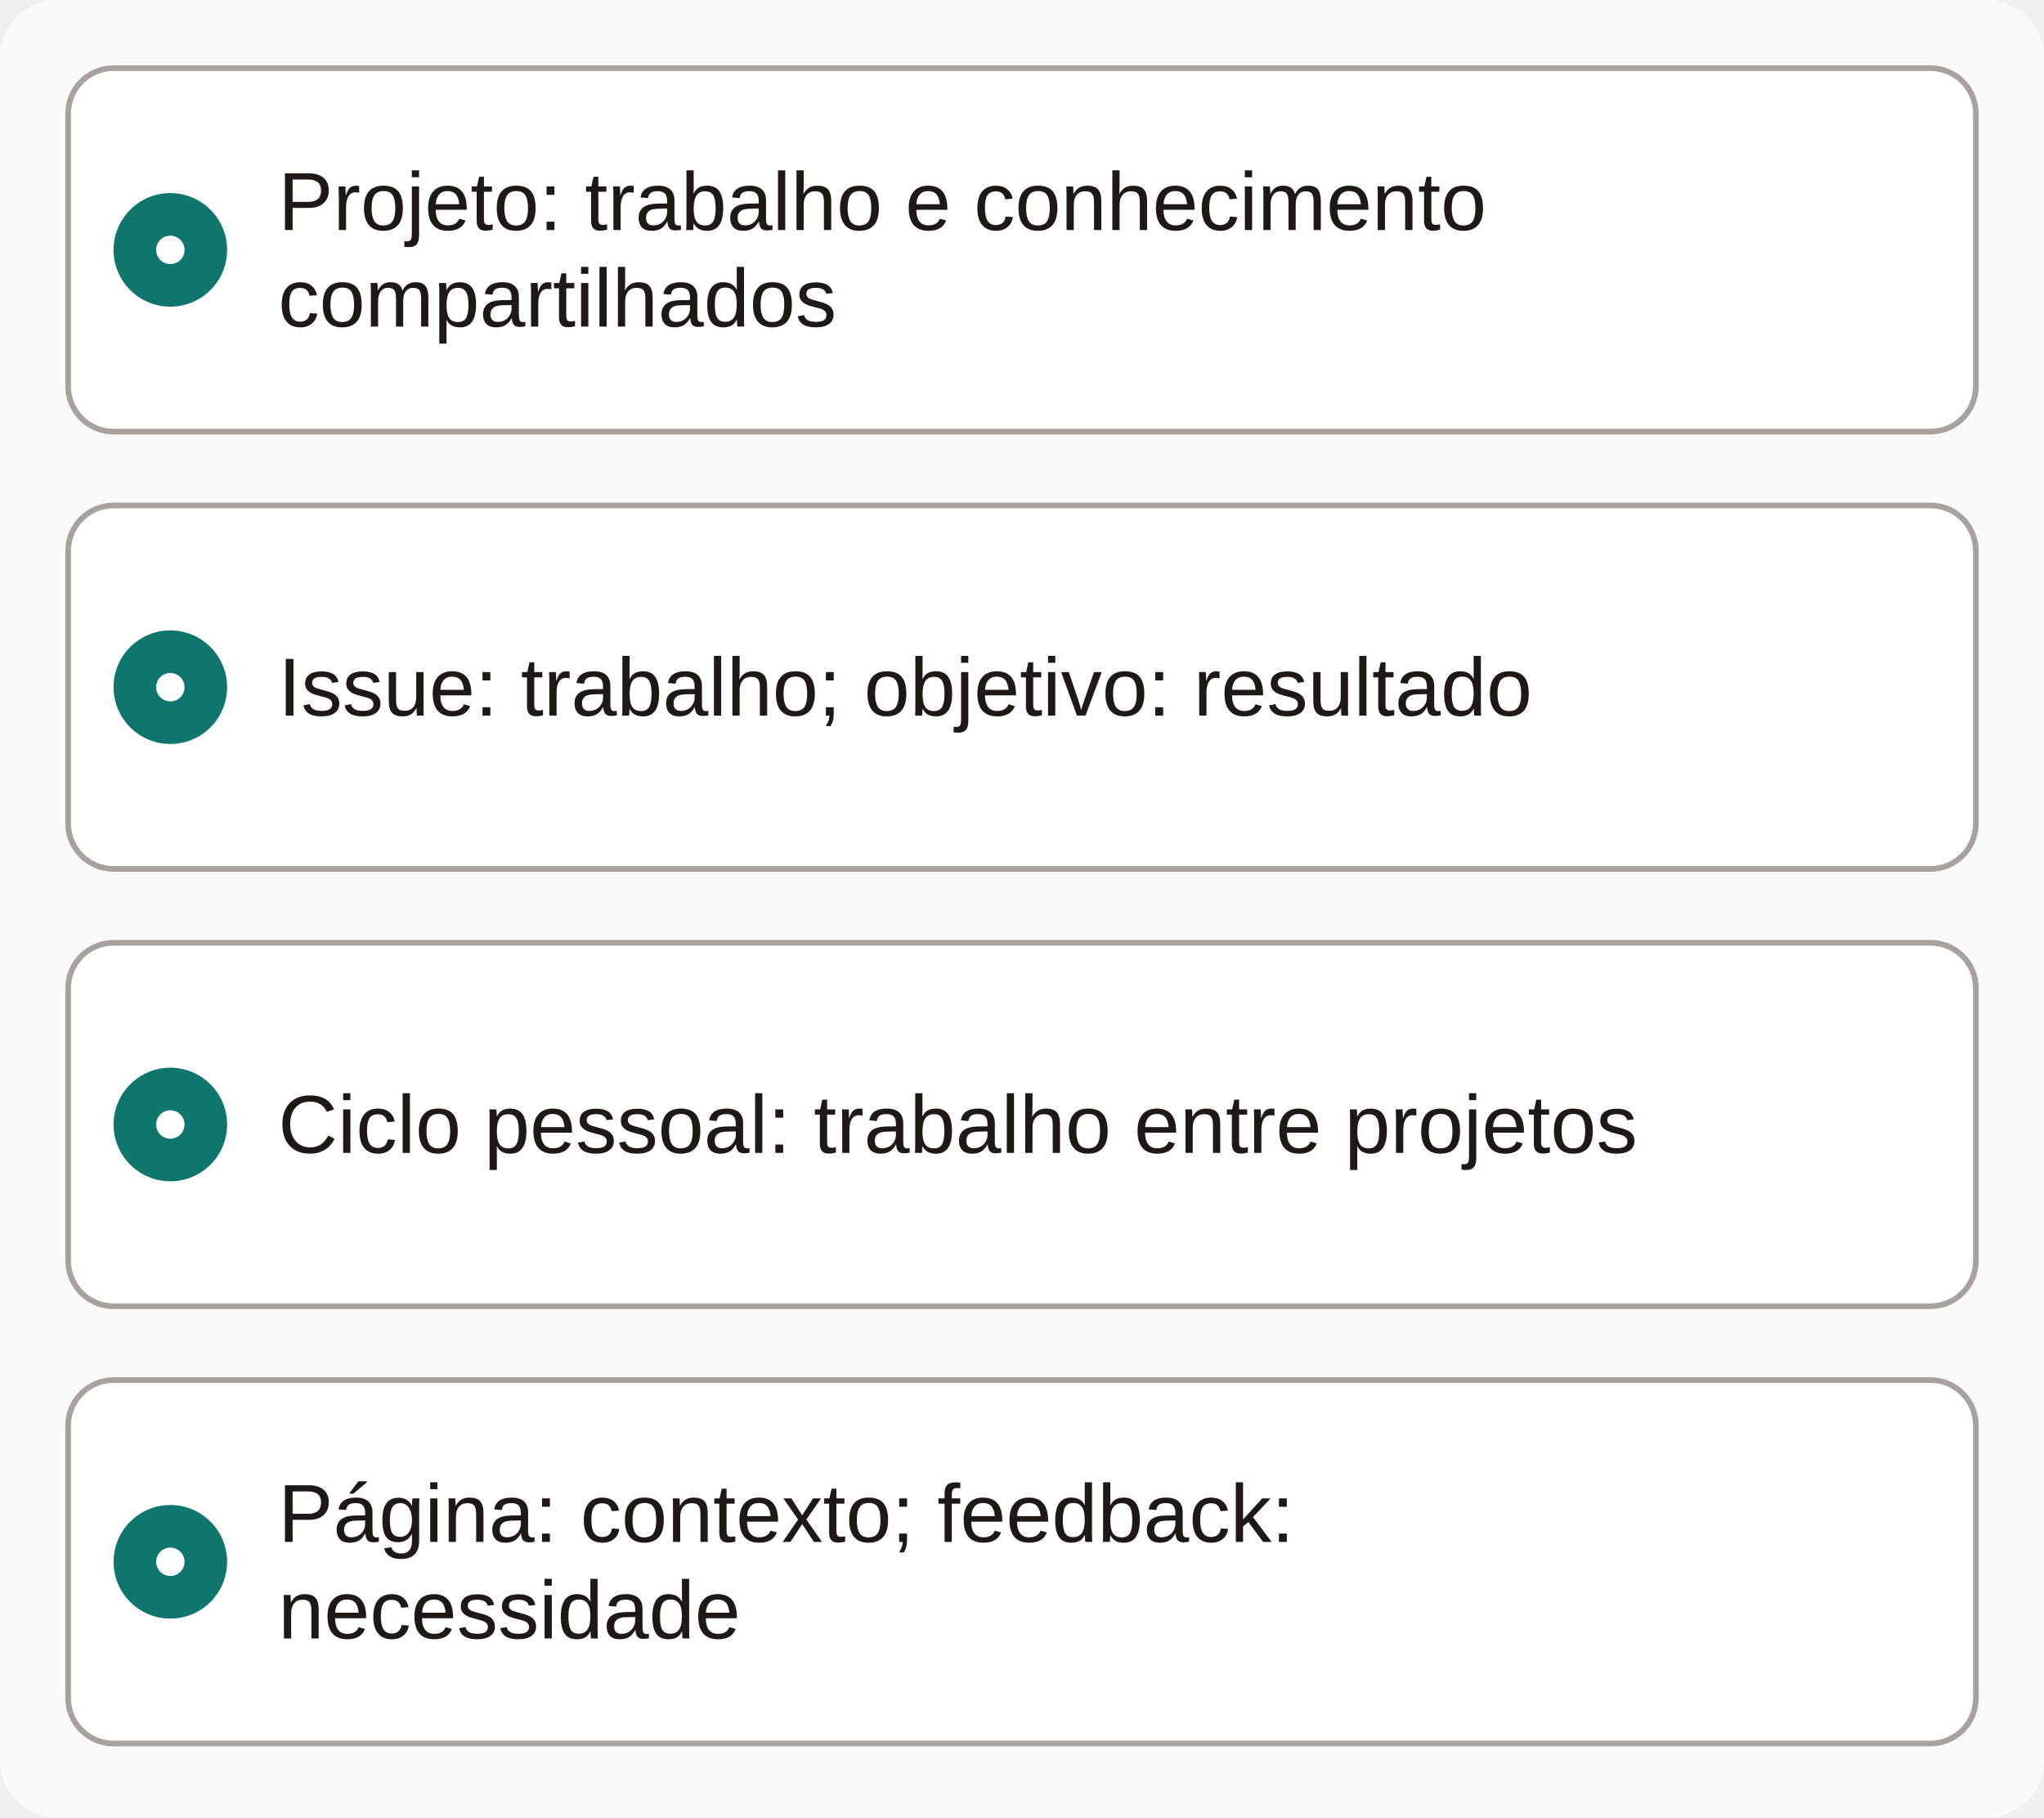
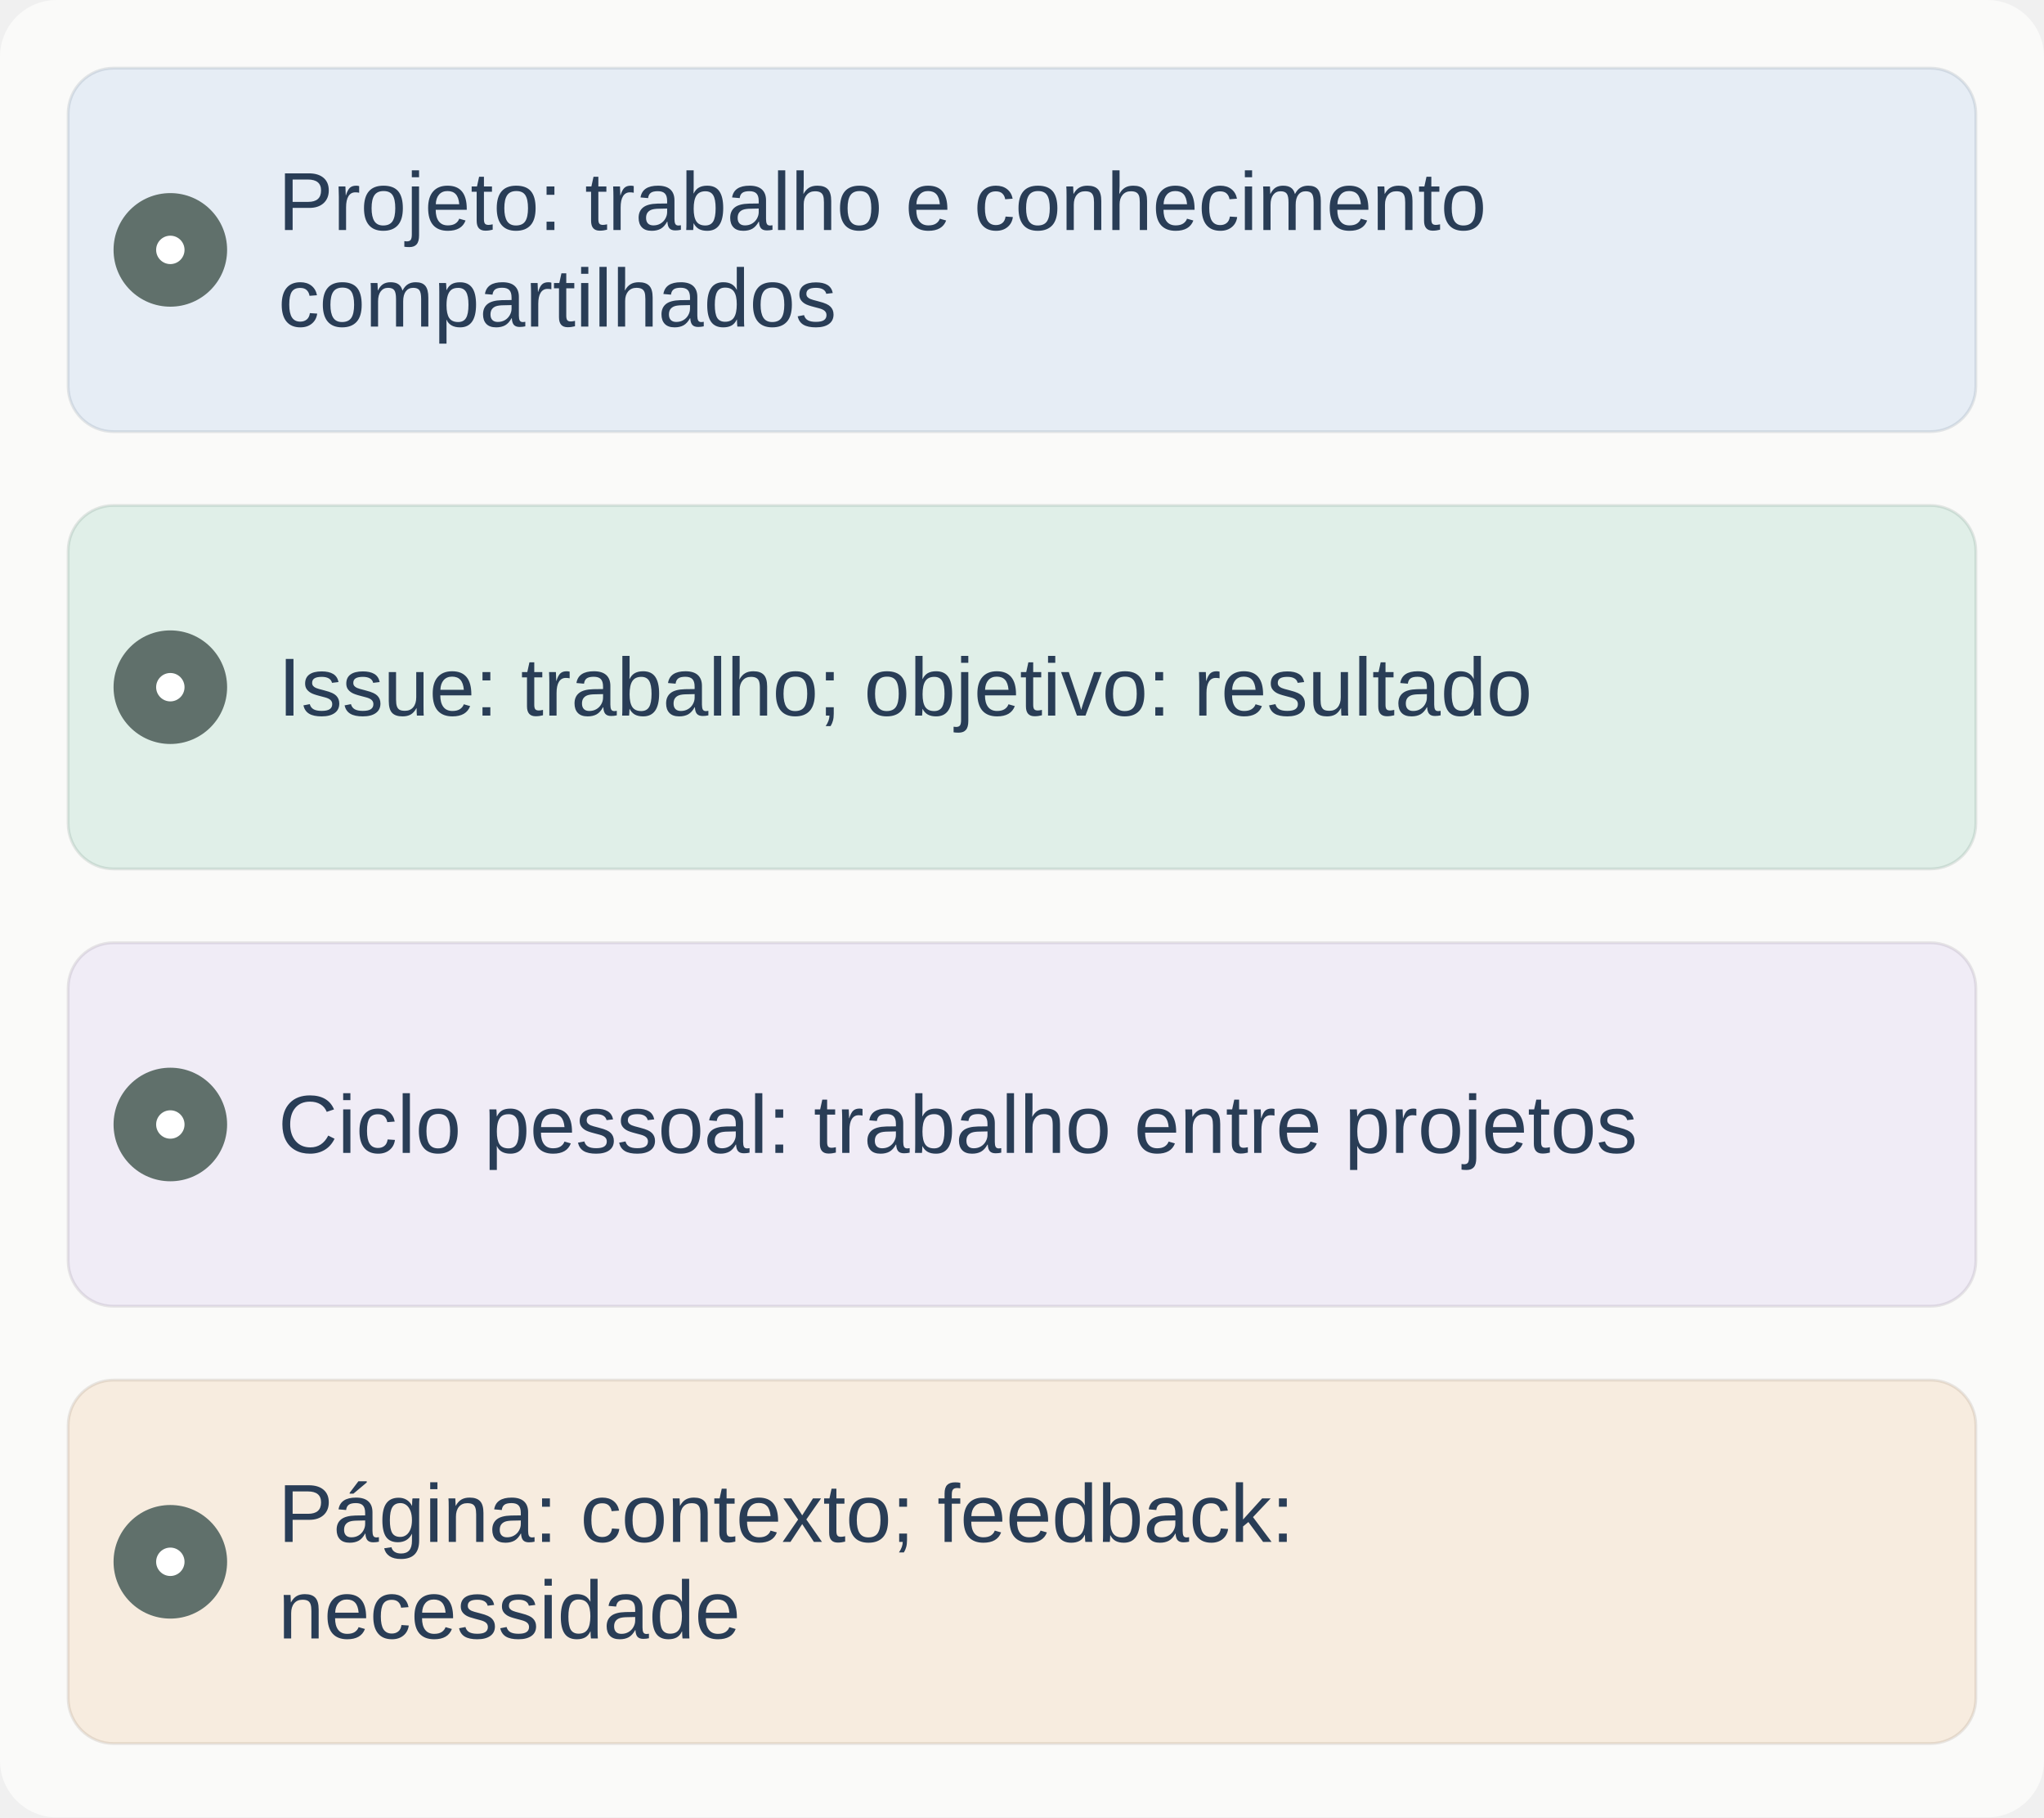
<svg xmlns="http://www.w3.org/2000/svg" width="720" height="640" viewBox="0 0 720 640" role="img" aria-labelledby="title desc">
  <rect width="720" height="640" rx="20" fill="#fafaf9" />
-   <rect x="24" y="24" width="672" height="128" rx="16" fill="#ffffff" stroke="#a8a29e" stroke-width="2" />
-   <circle cx="60" cy="88" r="20" fill="#0f766e" />
+   <rect x="24" y="24" width="672" height="128" rx="16" fill="#e6edf5" stroke="#293d56" stroke-width="1" stroke-opacity="0.12" />
+   <circle cx="60" cy="88" r="20" fill="#60706b" />
  <circle cx="60" cy="88" r="5" fill="#ffffff" />
-   <text x="98" y="81" font-family="Arial, sans-serif" font-size="29" fill="#1c1917">Projeto: trabalho e conhecimento</text>
-   <text x="98" y="115" font-family="Arial, sans-serif" font-size="29" fill="#1c1917">compartilhados</text>
-   <rect x="24" y="178" width="672" height="128" rx="16" fill="#ffffff" stroke="#a8a29e" stroke-width="2" />
-   <circle cx="60" cy="242" r="20" fill="#0f766e" />
+   <text x="98" y="81" font-family="Arial, sans-serif" font-size="29" fill="#293d56">Projeto: trabalho e conhecimento</text>
+   <text x="98" y="115" font-family="Arial, sans-serif" font-size="29" fill="#293d56">compartilhados</text>
+   <rect x="24" y="178" width="672" height="128" rx="16" fill="#e0efe8" stroke="#1e4436" stroke-width="1" stroke-opacity="0.12" />
+   <circle cx="60" cy="242" r="20" fill="#60706b" />
  <circle cx="60" cy="242" r="5" fill="#ffffff" />
-   <text x="98" y="252" font-family="Arial, sans-serif" font-size="29" fill="#1c1917">Issue: trabalho; objetivo: resultado</text>
-   <rect x="24" y="332" width="672" height="128" rx="16" fill="#ffffff" stroke="#a8a29e" stroke-width="2" />
-   <circle cx="60" cy="396" r="20" fill="#0f766e" />
+   <text x="98" y="252" font-family="Arial, sans-serif" font-size="29" fill="#293d56">Issue: trabalho; objetivo: resultado</text>
+   <rect x="24" y="332" width="672" height="128" rx="16" fill="#f0ecf6" stroke="#433352" stroke-width="1" stroke-opacity="0.12" />
+   <circle cx="60" cy="396" r="20" fill="#60706b" />
  <circle cx="60" cy="396" r="5" fill="#ffffff" />
-   <text x="98" y="406" font-family="Arial, sans-serif" font-size="29" fill="#1c1917">Ciclo pessoal: trabalho entre projetos</text>
-   <rect x="24" y="486" width="672" height="128" rx="16" fill="#ffffff" stroke="#a8a29e" stroke-width="2" />
-   <circle cx="60" cy="550" r="20" fill="#0f766e" />
+   <text x="98" y="406" font-family="Arial, sans-serif" font-size="29" fill="#293d56">Ciclo pessoal: trabalho entre projetos</text>
+   <rect x="24" y="486" width="672" height="128" rx="16" fill="#f7ecdf" stroke="#573e28" stroke-width="1" stroke-opacity="0.12" />
+   <circle cx="60" cy="550" r="20" fill="#60706b" />
  <circle cx="60" cy="550" r="5" fill="#ffffff" />
-   <text x="98" y="543" font-family="Arial, sans-serif" font-size="29" fill="#1c1917">Página: contexto; feedback:</text>
-   <text x="98" y="577" font-family="Arial, sans-serif" font-size="29" fill="#1c1917">necessidade</text>
+   <text x="98" y="543" font-family="Arial, sans-serif" font-size="29" fill="#293d56">Página: contexto; feedback:</text>
+   <text x="98" y="577" font-family="Arial, sans-serif" font-size="29" fill="#293d56">necessidade</text>
</svg>
